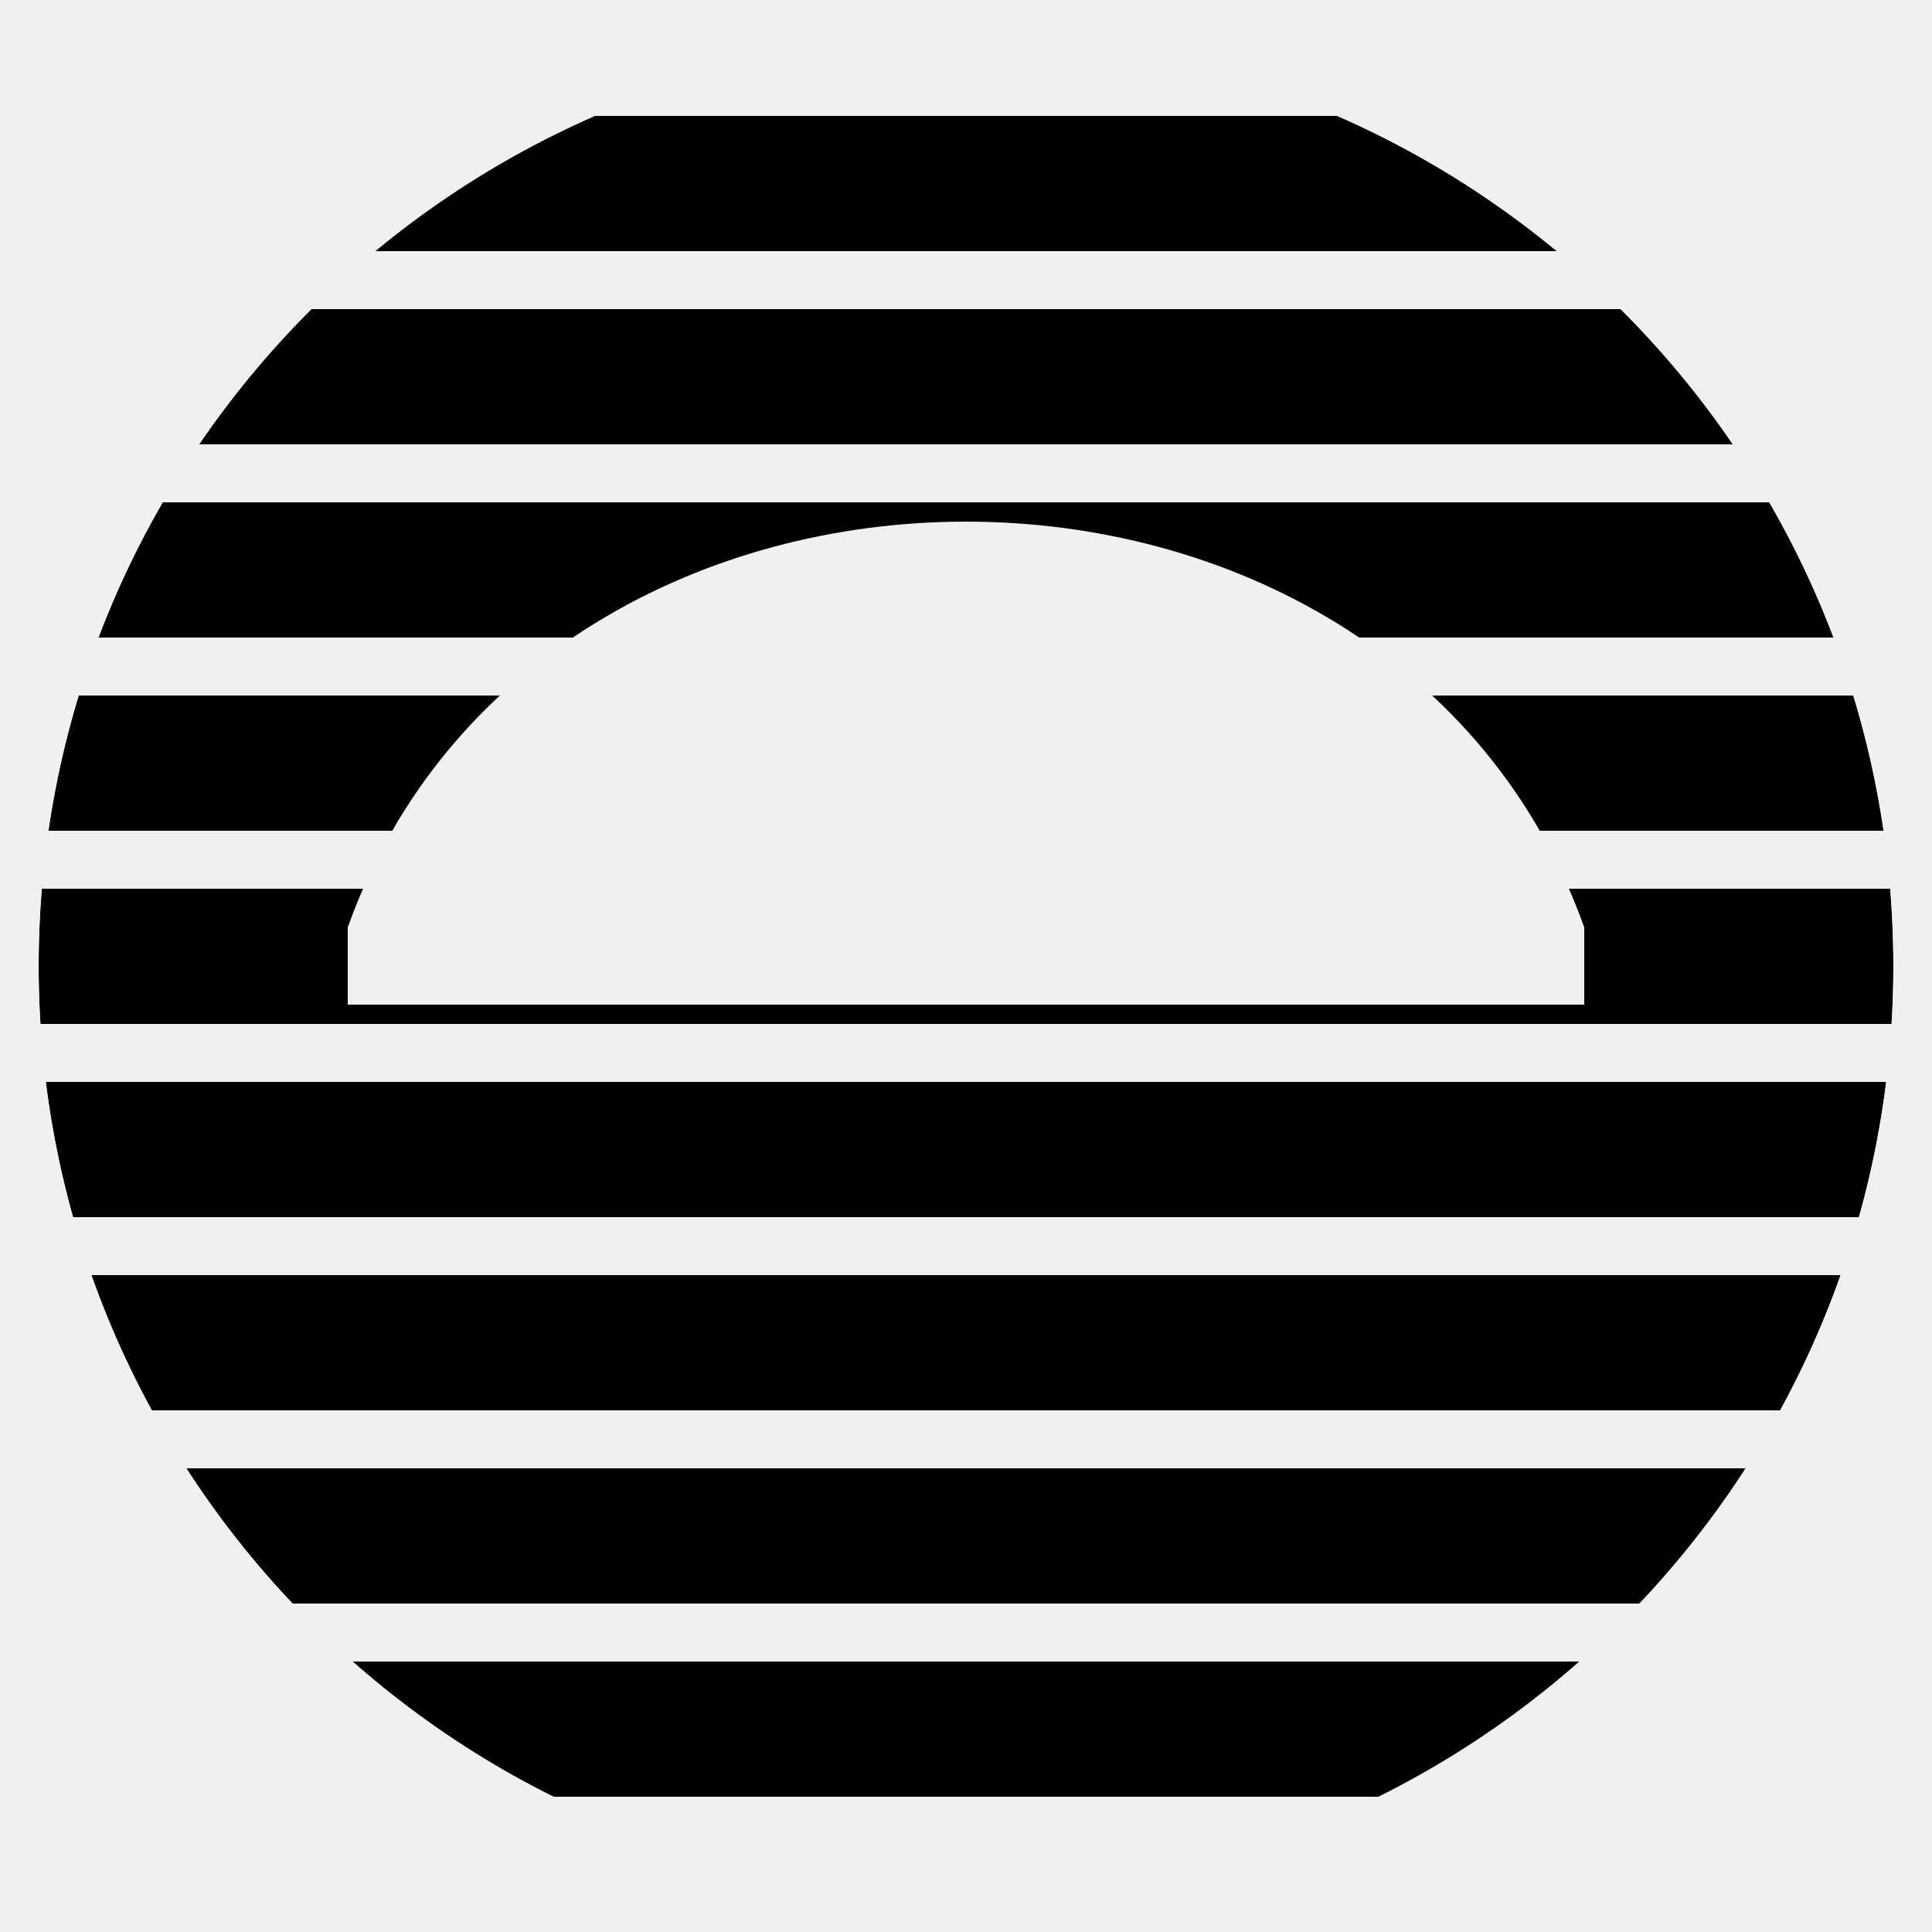
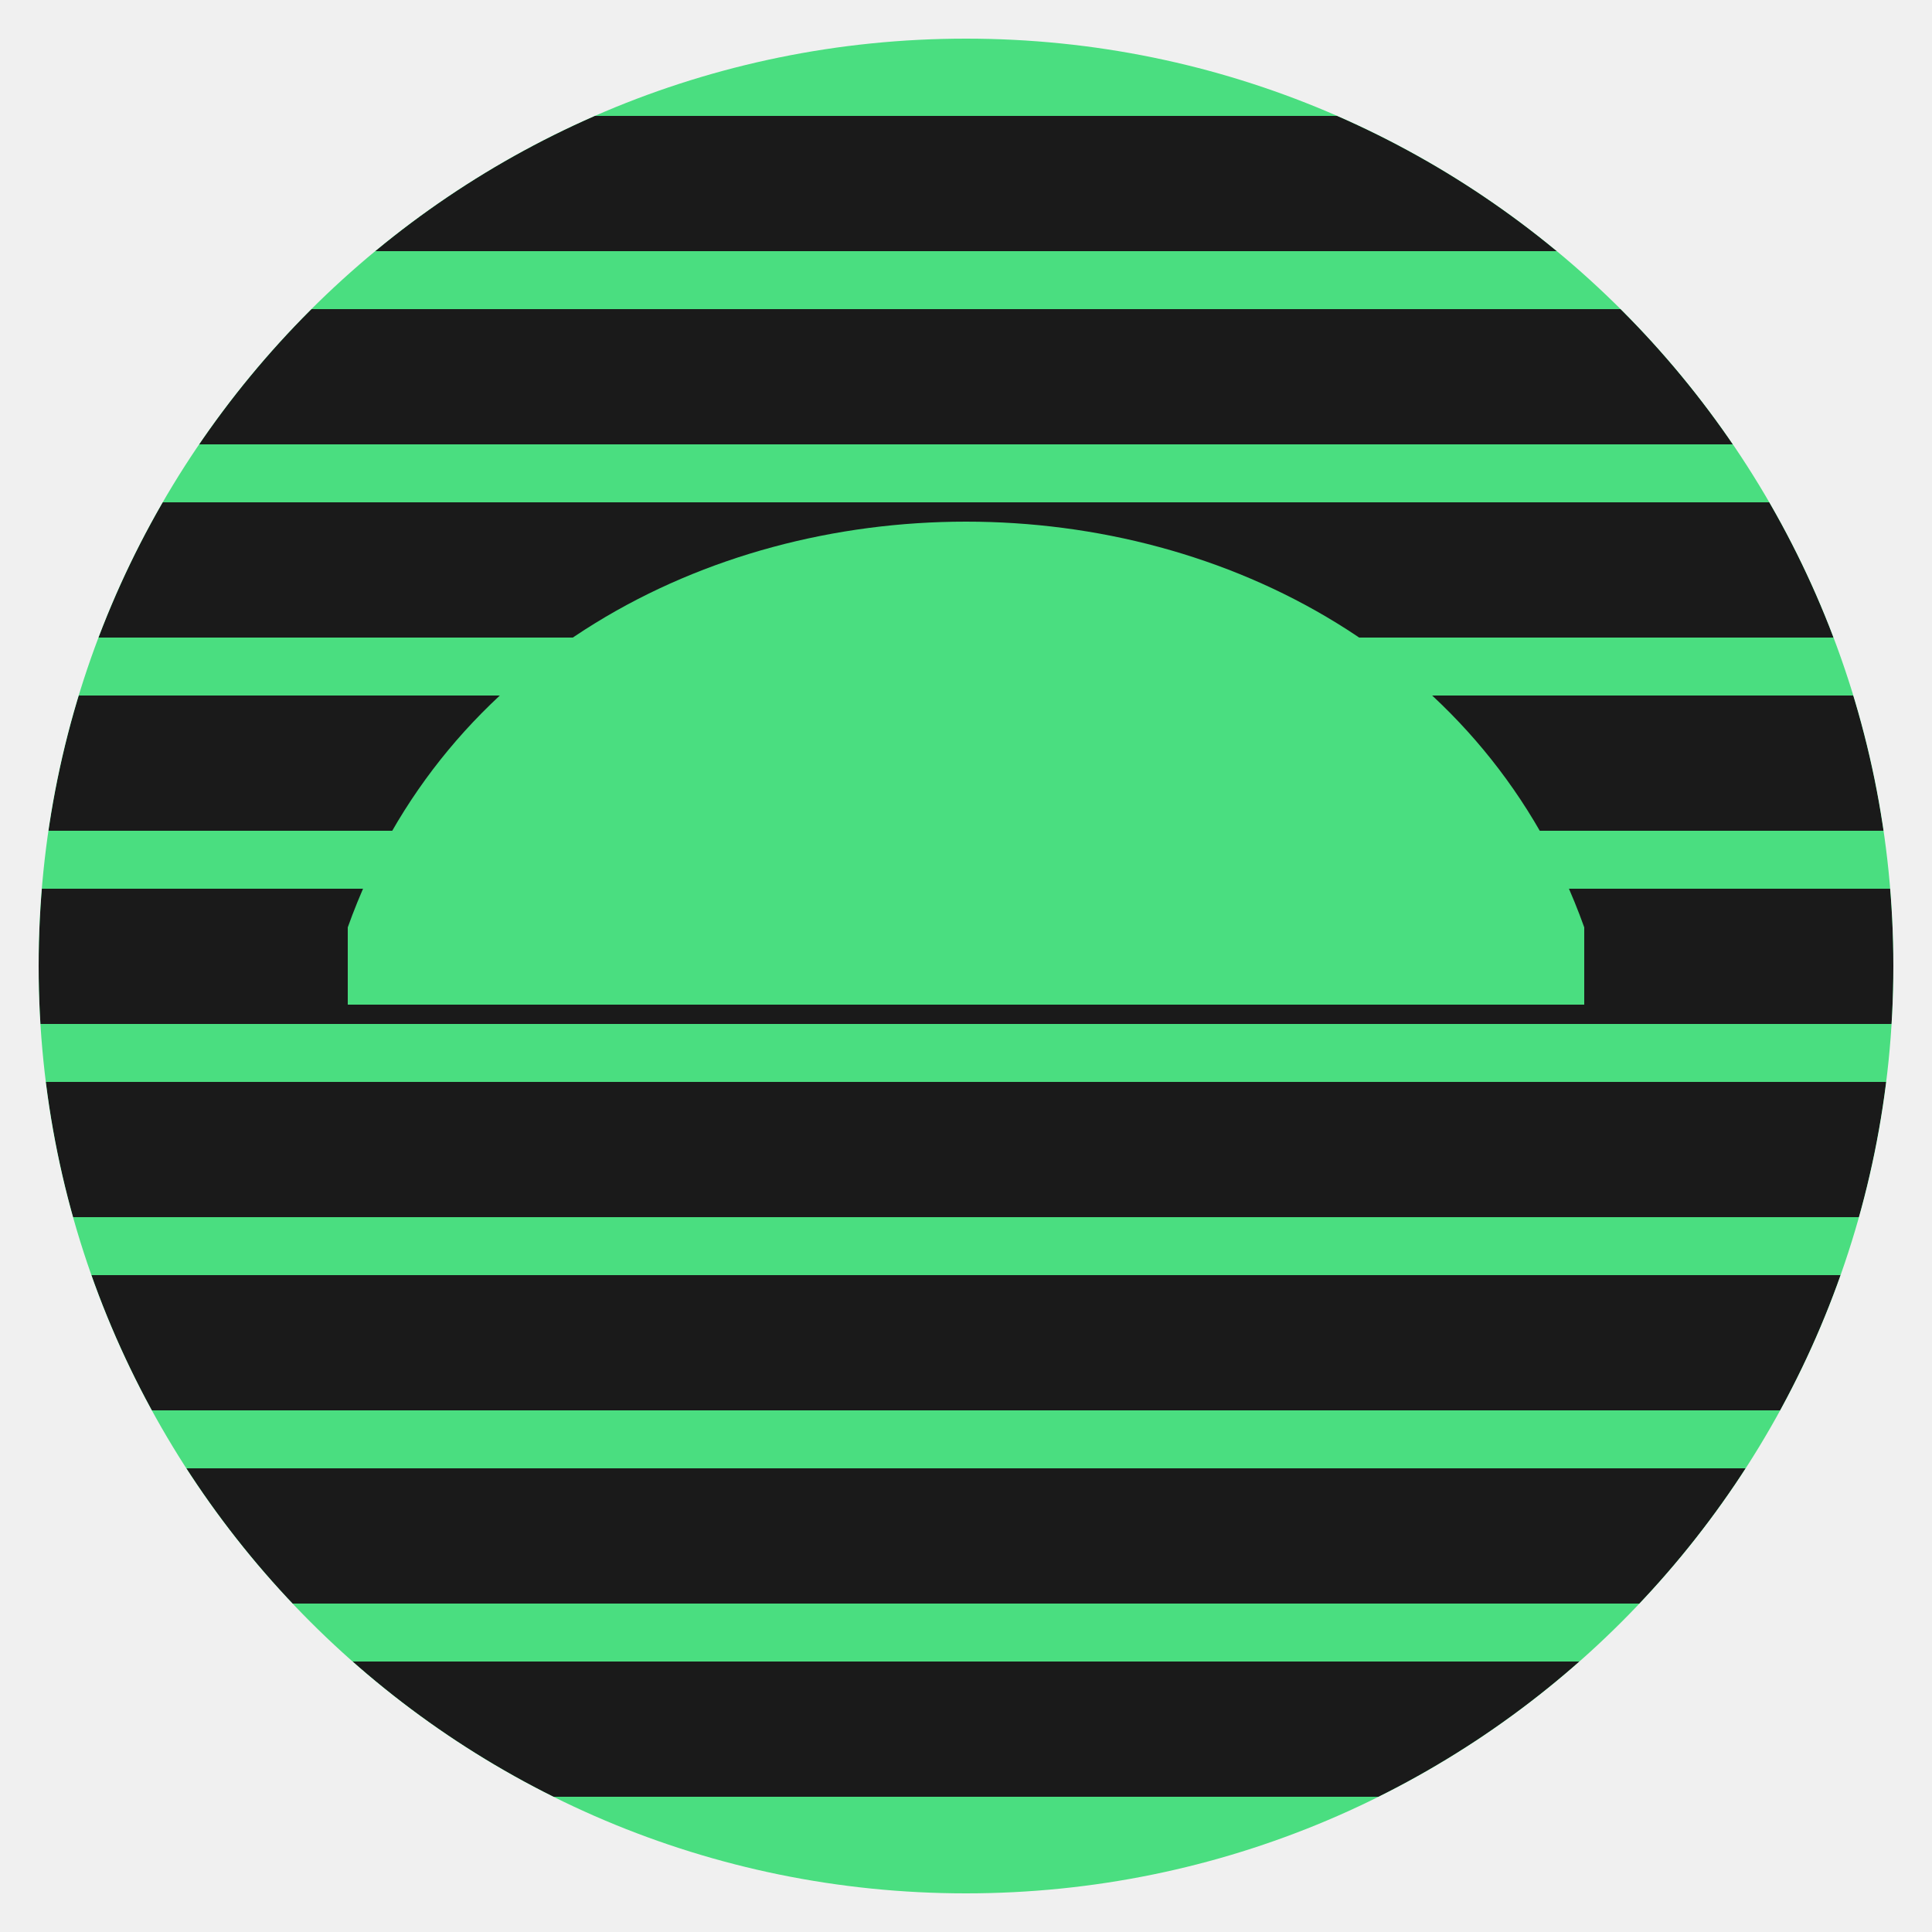
<svg xmlns="http://www.w3.org/2000/svg" width="512" height="512" viewBox="0 0 100 100">
  <defs>
-     <clipPath id="circle-clip">
+     <clipPath id="laplace-circle-clip">
      <circle cx="50" cy="50" r="48" />
    </clipPath>
-     <mask id="mountain-mask">
+     <mask id="laplace-mountain-mask">
      <rect x="0" y="0" width="100" height="100" fill="white" />
      <path d="M 18 48 C 28 20 72 20 82 48 L 82 52 L 18 52 Z" fill="black" />
    </mask>
  </defs>
-   <g clip-path="url(#circle-clip)">
-     <g mask="url(#mountain-mask)" fill="black">
+   <circle cx="50" cy="50" r="48" fill="#4ade80" />
+   <g clip-path="url(#laplace-circle-clip)">
+     <g mask="url(#laplace-mountain-mask)" fill="#1a1a1a">
      <rect x="0" y="6" width="100" height="7" />
      <rect x="0" y="16" width="100" height="7" />
      <rect x="0" y="26" width="100" height="7" />
      <rect x="0" y="36" width="100" height="7" />
      <rect x="0" y="46" width="100" height="7" />
      <rect x="0" y="56" width="100" height="7" />
      <rect x="0" y="66" width="100" height="7" />
      <rect x="0" y="76" width="100" height="7" />
      <rect x="0" y="86" width="100" height="7" />
    </g>
  </g>
</svg>
